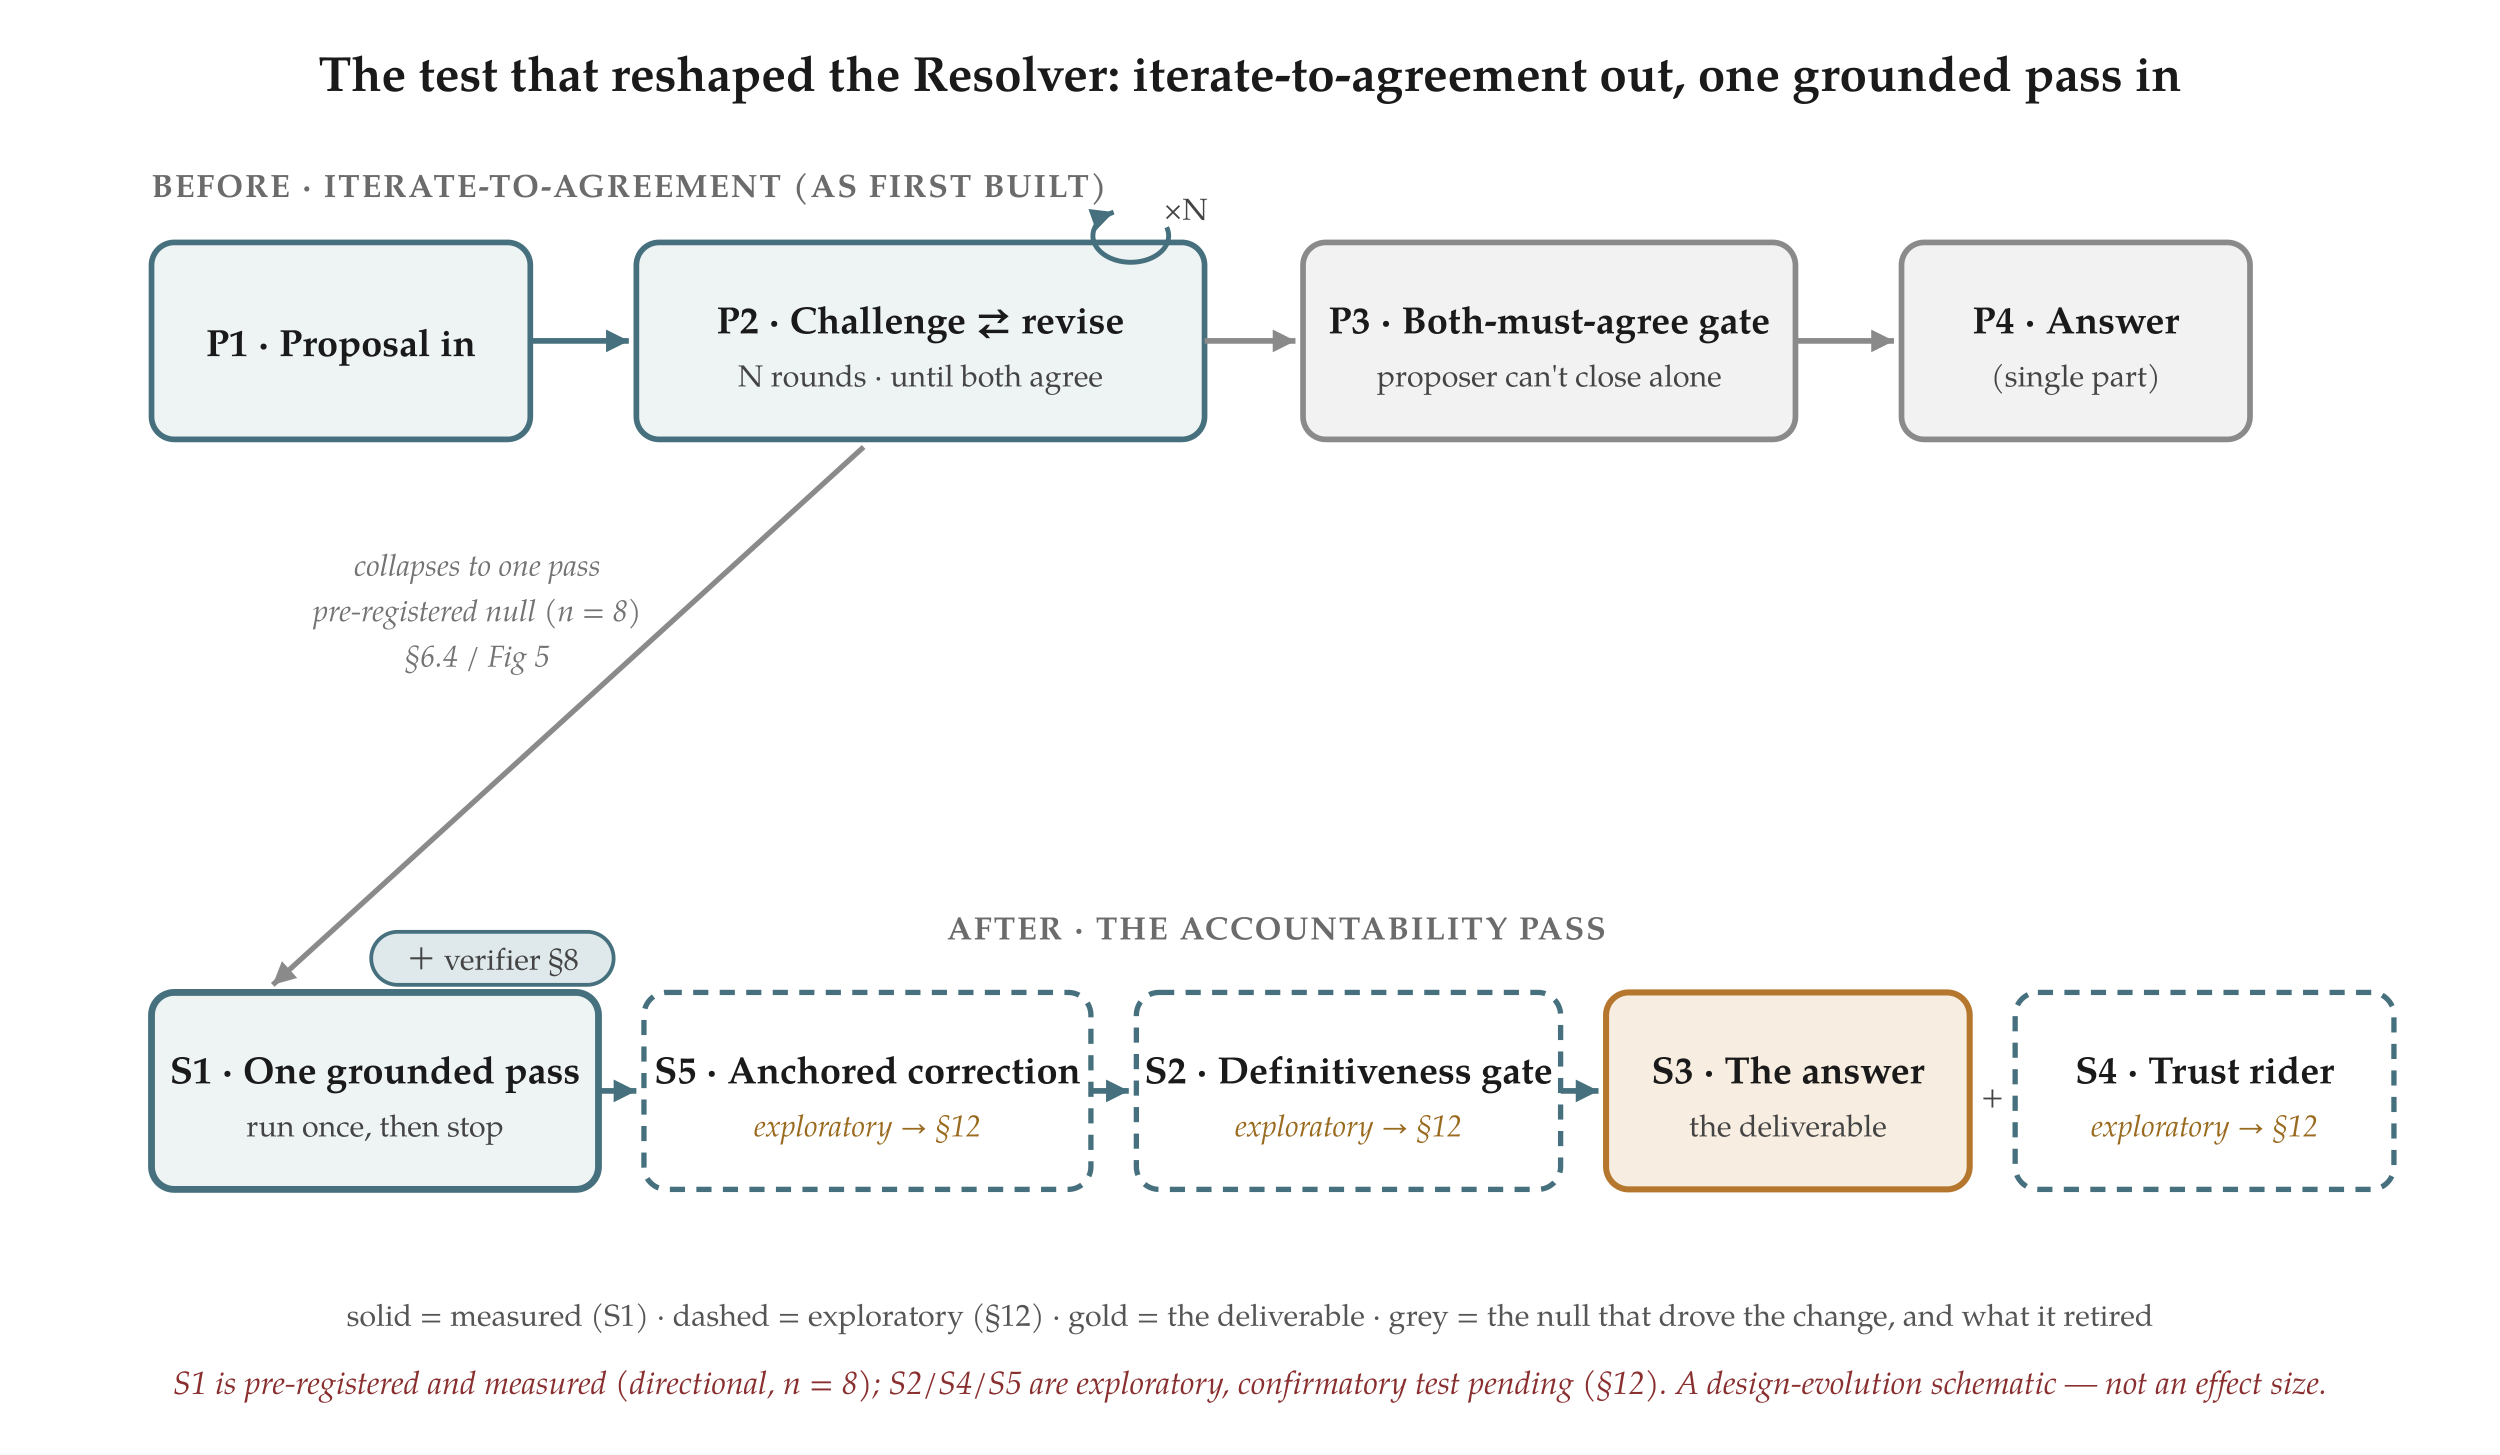
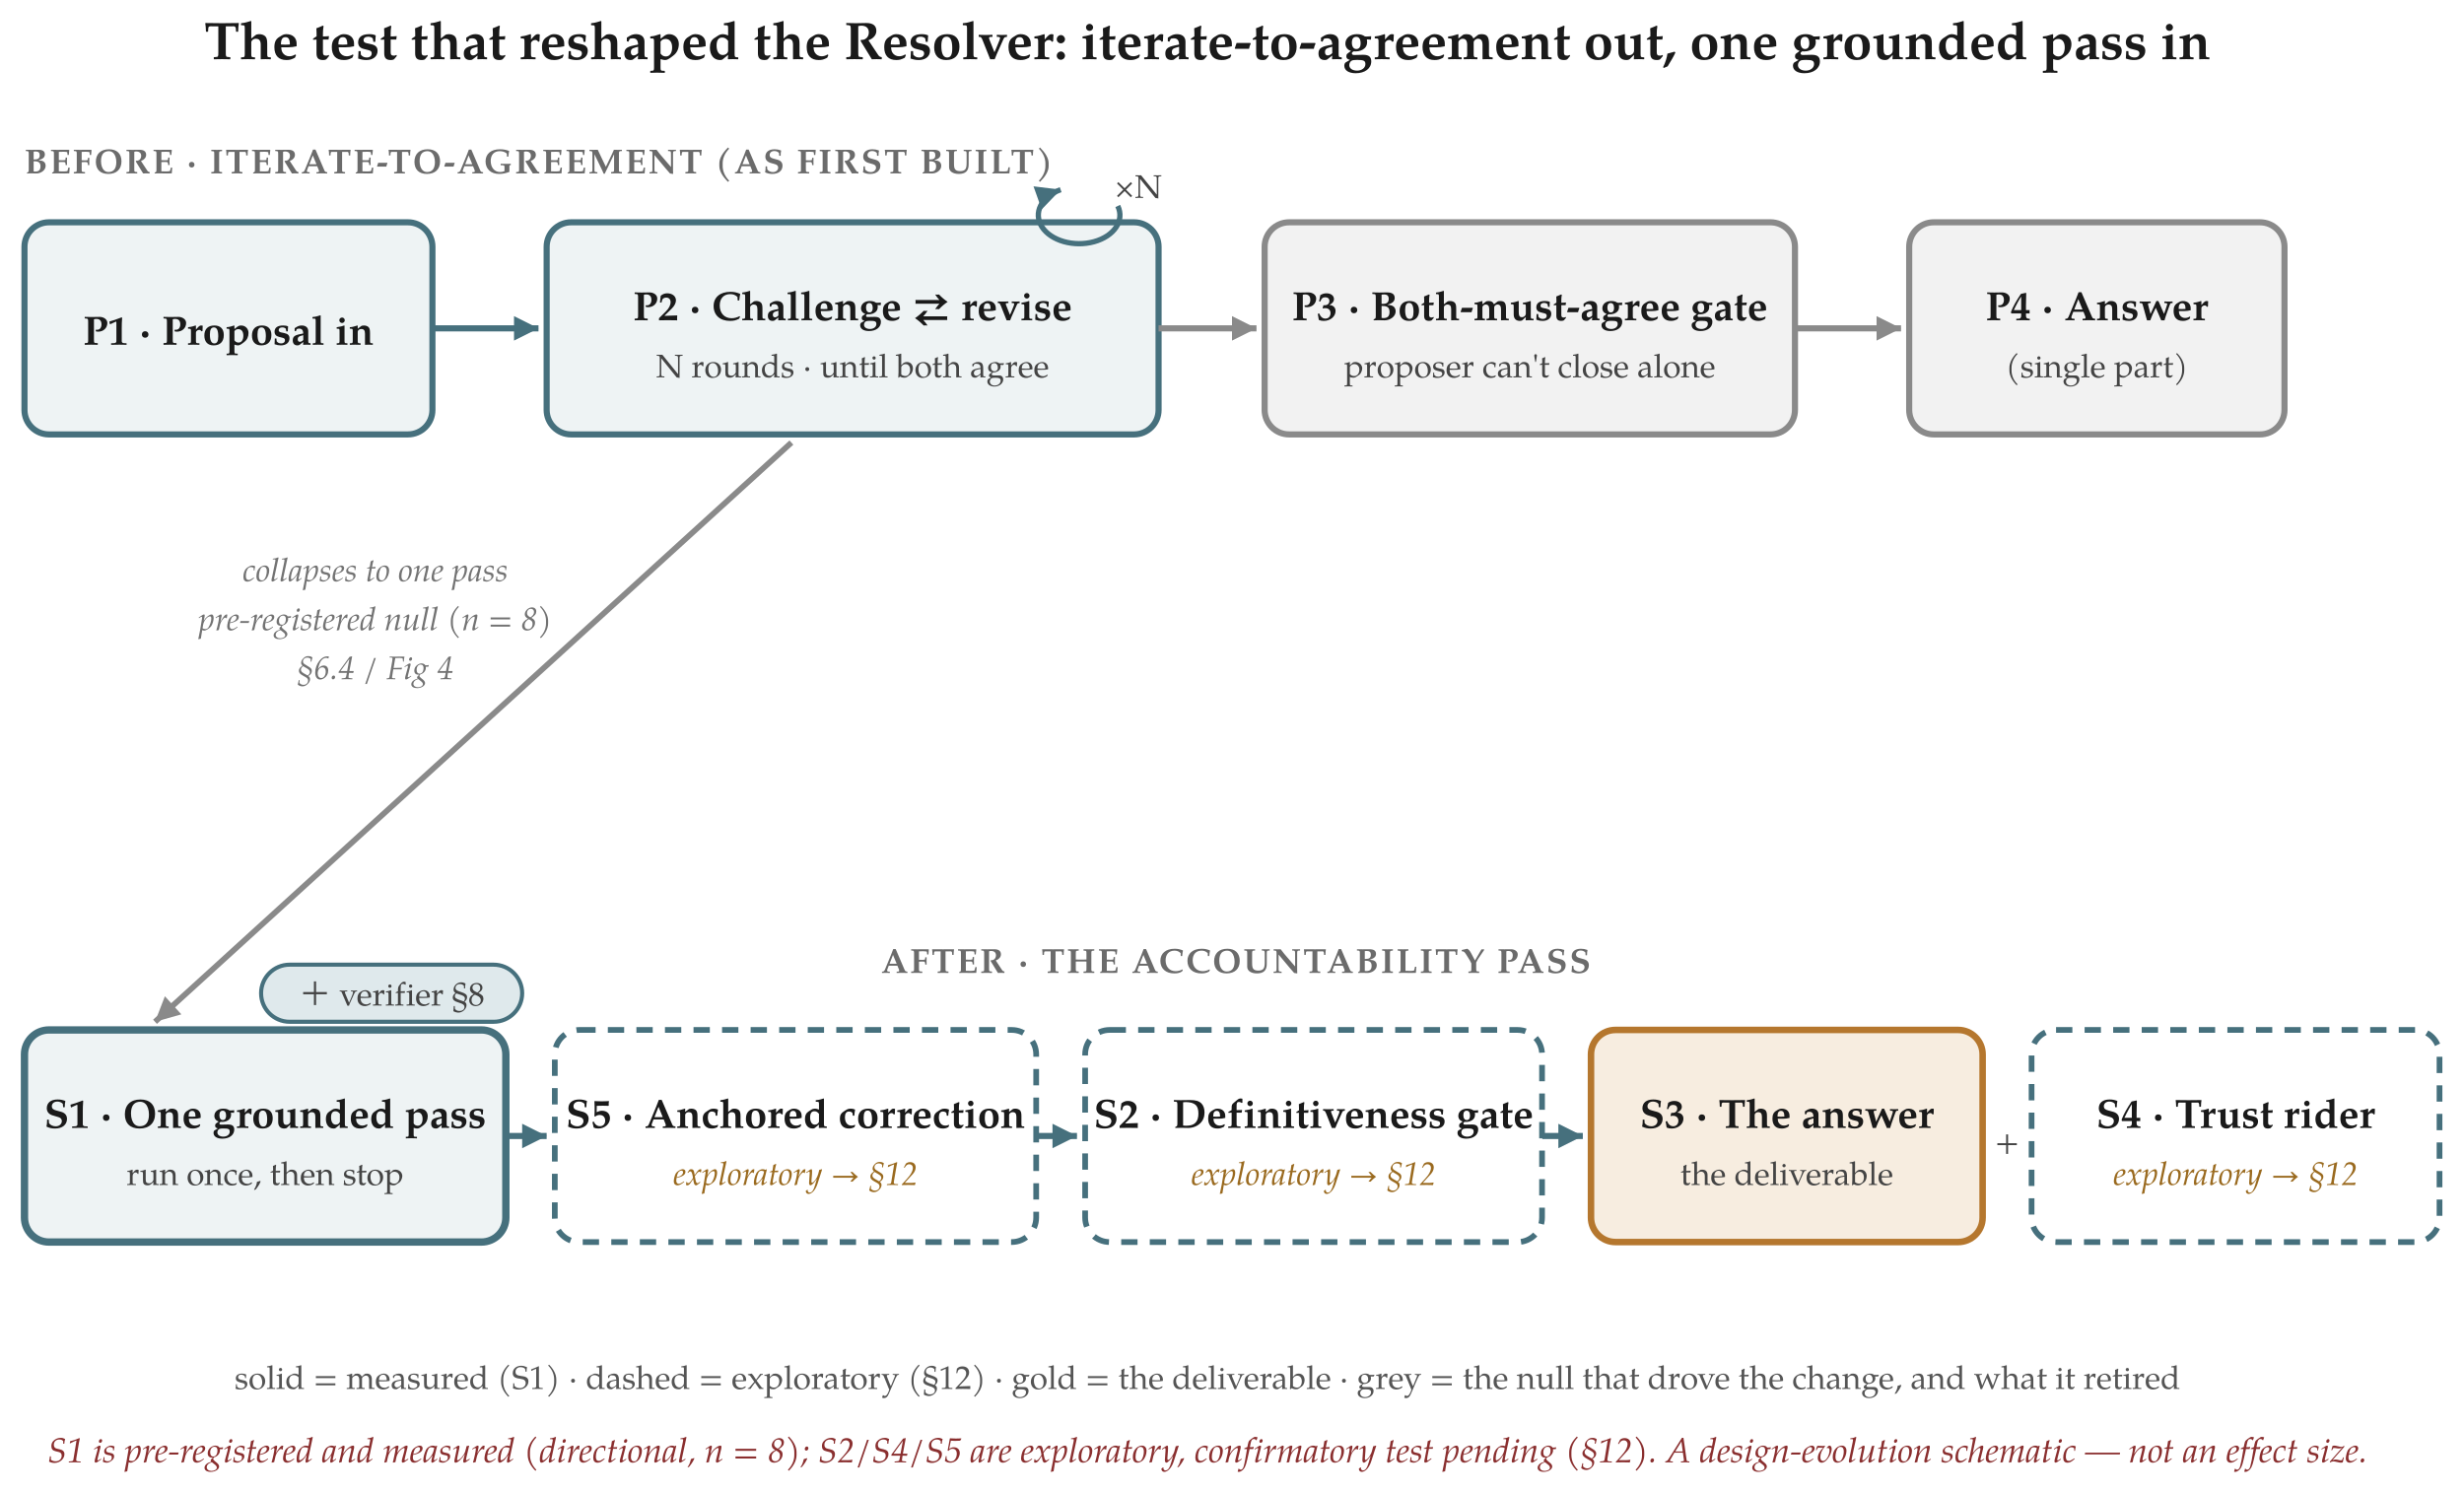
- <svg xmlns="http://www.w3.org/2000/svg" width="660pt" height="384pt" viewBox="0 0 660 384" version="1.1">
+ <svg xmlns="http://www.w3.org/2000/svg" width="604pt" height="366pt" viewBox="34 9.5 604 366" version="1.1">
  <defs>
    <marker id="arrow" markerWidth="8" markerHeight="8" refX="6" refY="3" orient="auto" markerUnits="userSpaceOnUse">
      <path d="M0,0 L6,3 L0,6 Z" fill="#46707d" />
    </marker>
    <marker id="arrowg" markerWidth="8" markerHeight="8" refX="6" refY="3" orient="auto" markerUnits="userSpaceOnUse">
      <path d="M0,0 L6,3 L0,6 Z" fill="#8a8a8a" />
    </marker>
    <style>
      text { font-family: 'TeX Gyre Pagella','Palatino','DejaVu Serif',serif; }
      .h1  { font-size: 13px; font-weight: 700; fill: #1a1a1a; }
      .ttl { font-size: 10px; font-weight: 700; fill: #1a1a1a; }
      .det { font-size: 8px; fill: #444444; }
      .row { font-size: 8.5px; font-weight: 700; fill: #6b6b6b; letter-spacing: 0.5px; }
      .lbl { font-size: 8px; font-style: italic; fill: #46707d; }
      .gry { font-size: 8px; font-style: italic; fill: #737373; }
      .exp { font-size: 8px; font-style: italic; fill: #9a6a1f; }
      .key { font-size: 8px; fill: #555555; }
      .cav { font-size: 8.5px; font-style: italic; fill: #8a2f2f; }
      .xm  { stroke: #8a2f2f; stroke-width: 1.6; }
    </style>
  </defs>
  <rect x="0" y="0" width="660" height="384" fill="#ffffff" />
  <text class="h1" x="330" y="24" text-anchor="middle">The test that reshaped the Resolver: iterate-to-agreement out, one grounded pass in</text>
  <text class="row" x="40" y="52">BEFORE · ITERATE-TO-AGREEMENT (AS FIRST BUILT)</text>
  <rect x="40" y="64" width="100" height="52" rx="6" fill="#eef3f4" stroke="#46707d" stroke-width="1.5" />
  <text class="ttl" x="90" y="94" text-anchor="middle">P1 · Proposal in</text>
  <rect x="168" y="64" width="150" height="52" rx="6" fill="#eef3f4" stroke="#46707d" stroke-width="1.5" />
  <text class="ttl" x="243" y="88" text-anchor="middle">P2 · Challenge ⇄ revise</text>
  <text class="det" x="243" y="102" text-anchor="middle">N rounds · until both agree</text>
  <path d="M308,60 a10,7 0 1 1 -14,-4" fill="none" stroke="#46707d" stroke-width="1.3" marker-end="url(#arrow)" />
  <text class="det" x="313" y="58" text-anchor="middle">×N</text>
  <rect x="344" y="64" width="130" height="52" rx="6" fill="#f2f2f2" stroke="#8a8a8a" stroke-width="1.5" />
  <text class="ttl" x="409" y="88" text-anchor="middle">P3 · Both-must-agree gate</text>
  <text class="det" x="409" y="102" text-anchor="middle">proposer can't close alone</text>
  <rect x="502" y="64" width="92" height="52" rx="6" fill="#f2f2f2" stroke="#8a8a8a" stroke-width="1.5" />
  <text class="ttl" x="548" y="88" text-anchor="middle">P4 · Answer</text>
  <text class="det" x="548" y="102" text-anchor="middle">(single part)</text>
  <line x1="140" y1="90" x2="166" y2="90" stroke="#46707d" stroke-width="1.5" marker-end="url(#arrow)" />
  <line x1="318" y1="90" x2="342" y2="90" stroke="#8a8a8a" stroke-width="1.5" marker-end="url(#arrowg)" />
  <line x1="474" y1="90" x2="500" y2="90" stroke="#8a8a8a" stroke-width="1.5" marker-end="url(#arrowg)" />
  <line x1="228" y1="118" x2="72" y2="260" stroke="#8a8a8a" stroke-width="1.4" marker-end="url(#arrowg)" />
  <text class="gry" x="126" y="152" text-anchor="middle">collapses to one pass</text>
  <text class="gry" x="126" y="164" text-anchor="middle">pre-registered null (n = 8)</text>
-   <text class="gry" x="126" y="176" text-anchor="middle">§6.4 / Fig 5</text>
+   <text class="gry" x="126" y="176" text-anchor="middle">§6.4 / Fig 4</text>
  <text class="row" x="250" y="248">AFTER · THE ACCOUNTABILITY PASS</text>
  <rect x="98" y="246" width="64" height="14" rx="7" fill="#dfe9ec" stroke="#46707d" stroke-width="1" />
  <text class="det" x="130" y="256" text-anchor="middle" fill="#2f5560">＋ verifier §8</text>
  <line x1="158" y1="288" x2="168" y2="288" stroke="#46707d" stroke-width="1.5" marker-end="url(#arrow)" />
  <line x1="288" y1="288" x2="298" y2="288" stroke="#46707d" stroke-width="1.5" marker-end="url(#arrow)" />
  <line x1="412" y1="288" x2="422" y2="288" stroke="#46707d" stroke-width="1.5" marker-end="url(#arrow)" />
  <rect x="40" y="262" width="118" height="52" rx="6" fill="#eef3f4" stroke="#46707d" stroke-width="1.8" />
  <text class="ttl" x="99" y="286" text-anchor="middle">S1 · One grounded pass</text>
  <text class="det" x="99" y="300" text-anchor="middle">run once, then stop</text>
  <rect x="170" y="262" width="118" height="52" rx="6" fill="#ffffff" stroke="#46707d" stroke-width="1.4" stroke-dasharray="4 3" />
  <text class="ttl" x="229" y="286" text-anchor="middle">S5 · Anchored correction</text>
  <text class="exp" x="229" y="300" text-anchor="middle">exploratory → §12</text>
  <rect x="300" y="262" width="112" height="52" rx="6" fill="#ffffff" stroke="#46707d" stroke-width="1.4" stroke-dasharray="4 3" />
  <text class="ttl" x="356" y="286" text-anchor="middle">S2 · Definitiveness gate</text>
  <text class="exp" x="356" y="300" text-anchor="middle">exploratory → §12</text>
  <rect x="424" y="262" width="96" height="52" rx="6" fill="#f7ede0" stroke="#b5772e" stroke-width="1.6" />
  <text class="ttl" x="472" y="286" text-anchor="middle">S3 · The answer</text>
  <text class="det" x="472" y="300" text-anchor="middle">the deliverable</text>
  <text class="det" x="526" y="292" text-anchor="middle">+</text>
  <rect x="532" y="262" width="100" height="52" rx="6" fill="#ffffff" stroke="#46707d" stroke-width="1.4" stroke-dasharray="4 3" />
  <text class="ttl" x="582" y="286" text-anchor="middle">S4 · Trust rider</text>
  <text class="exp" x="582" y="300" text-anchor="middle">exploratory → §12</text>
  <text class="key" x="330" y="350" text-anchor="middle">solid = measured (S1)   ·   dashed = exploratory (§12)   ·   gold = the deliverable   ·   grey = the null that drove the change, and what it retired</text>
  <text class="cav" x="330" y="368" text-anchor="middle">S1 is pre-registered and measured (directional, n = 8); S2/S4/S5 are exploratory, confirmatory test pending (§12). A design-evolution schematic — not an effect size.</text>
</svg>
